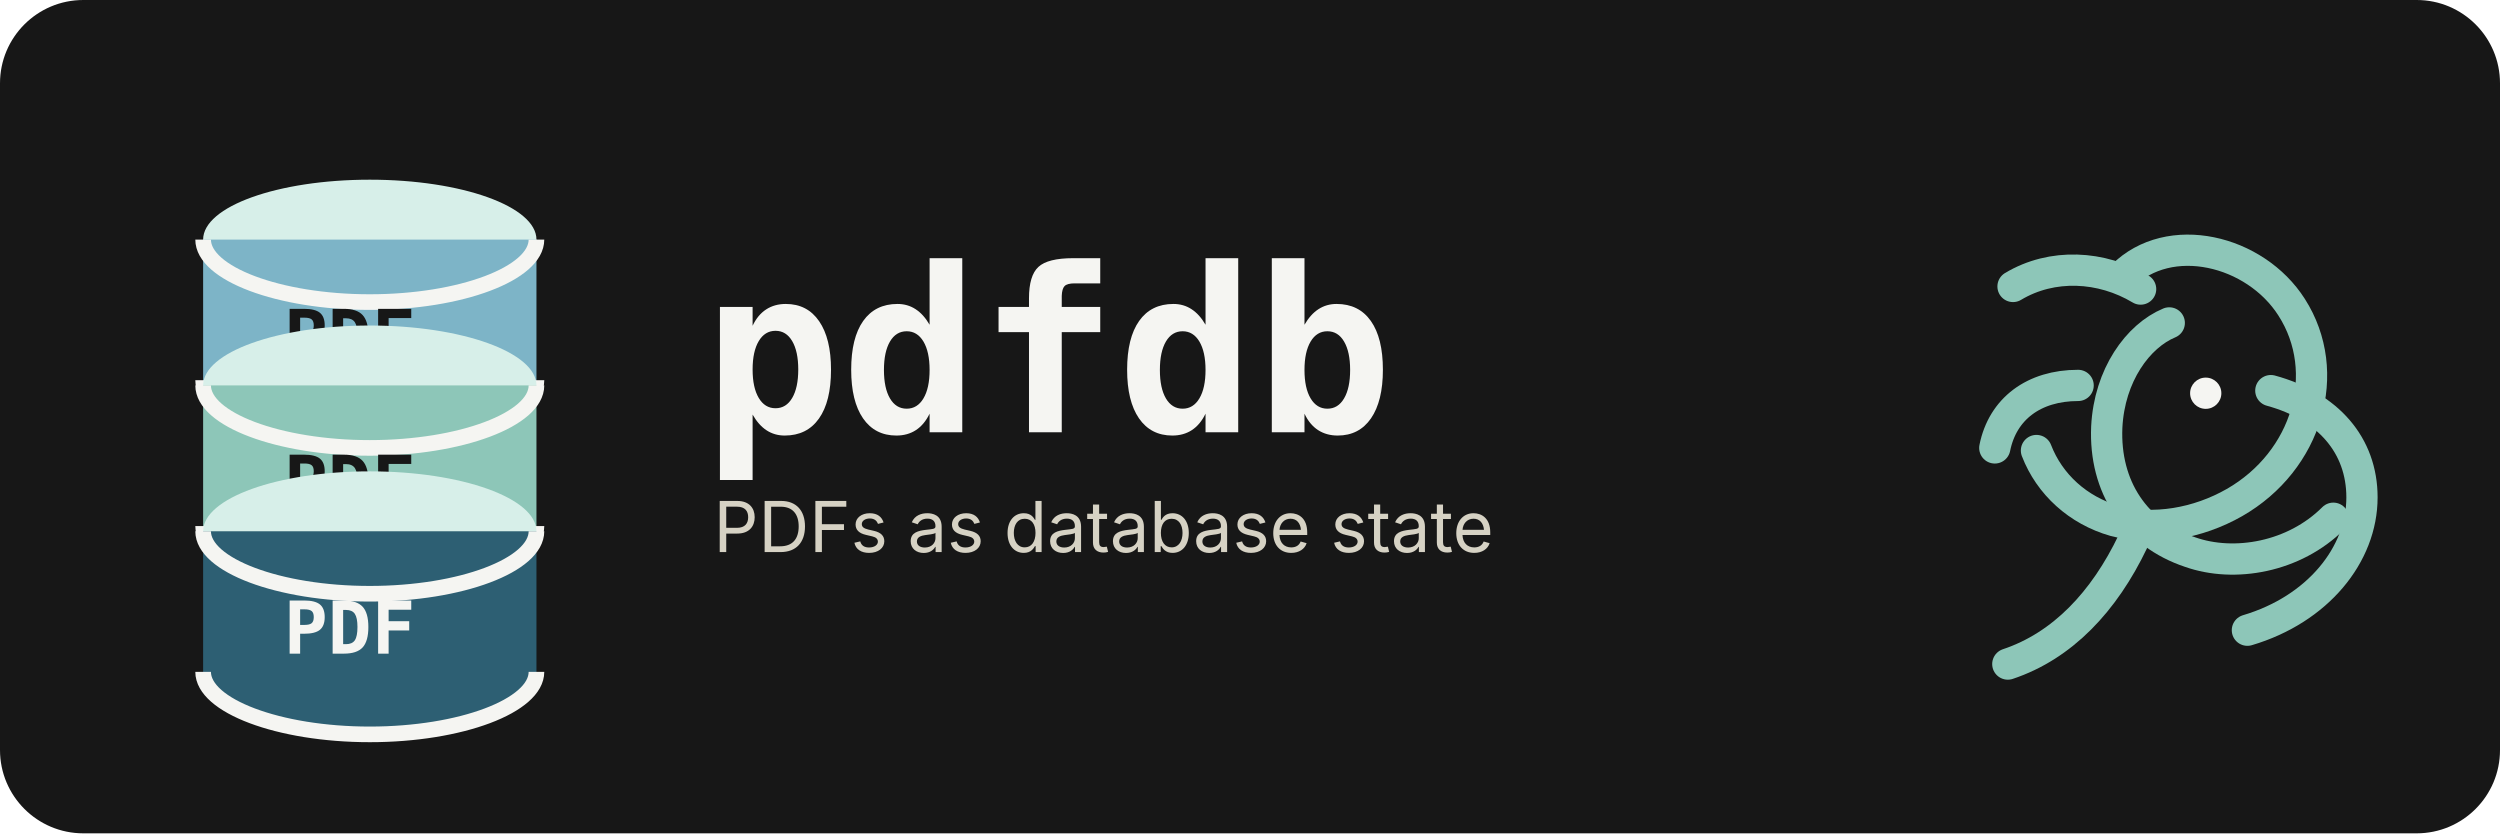
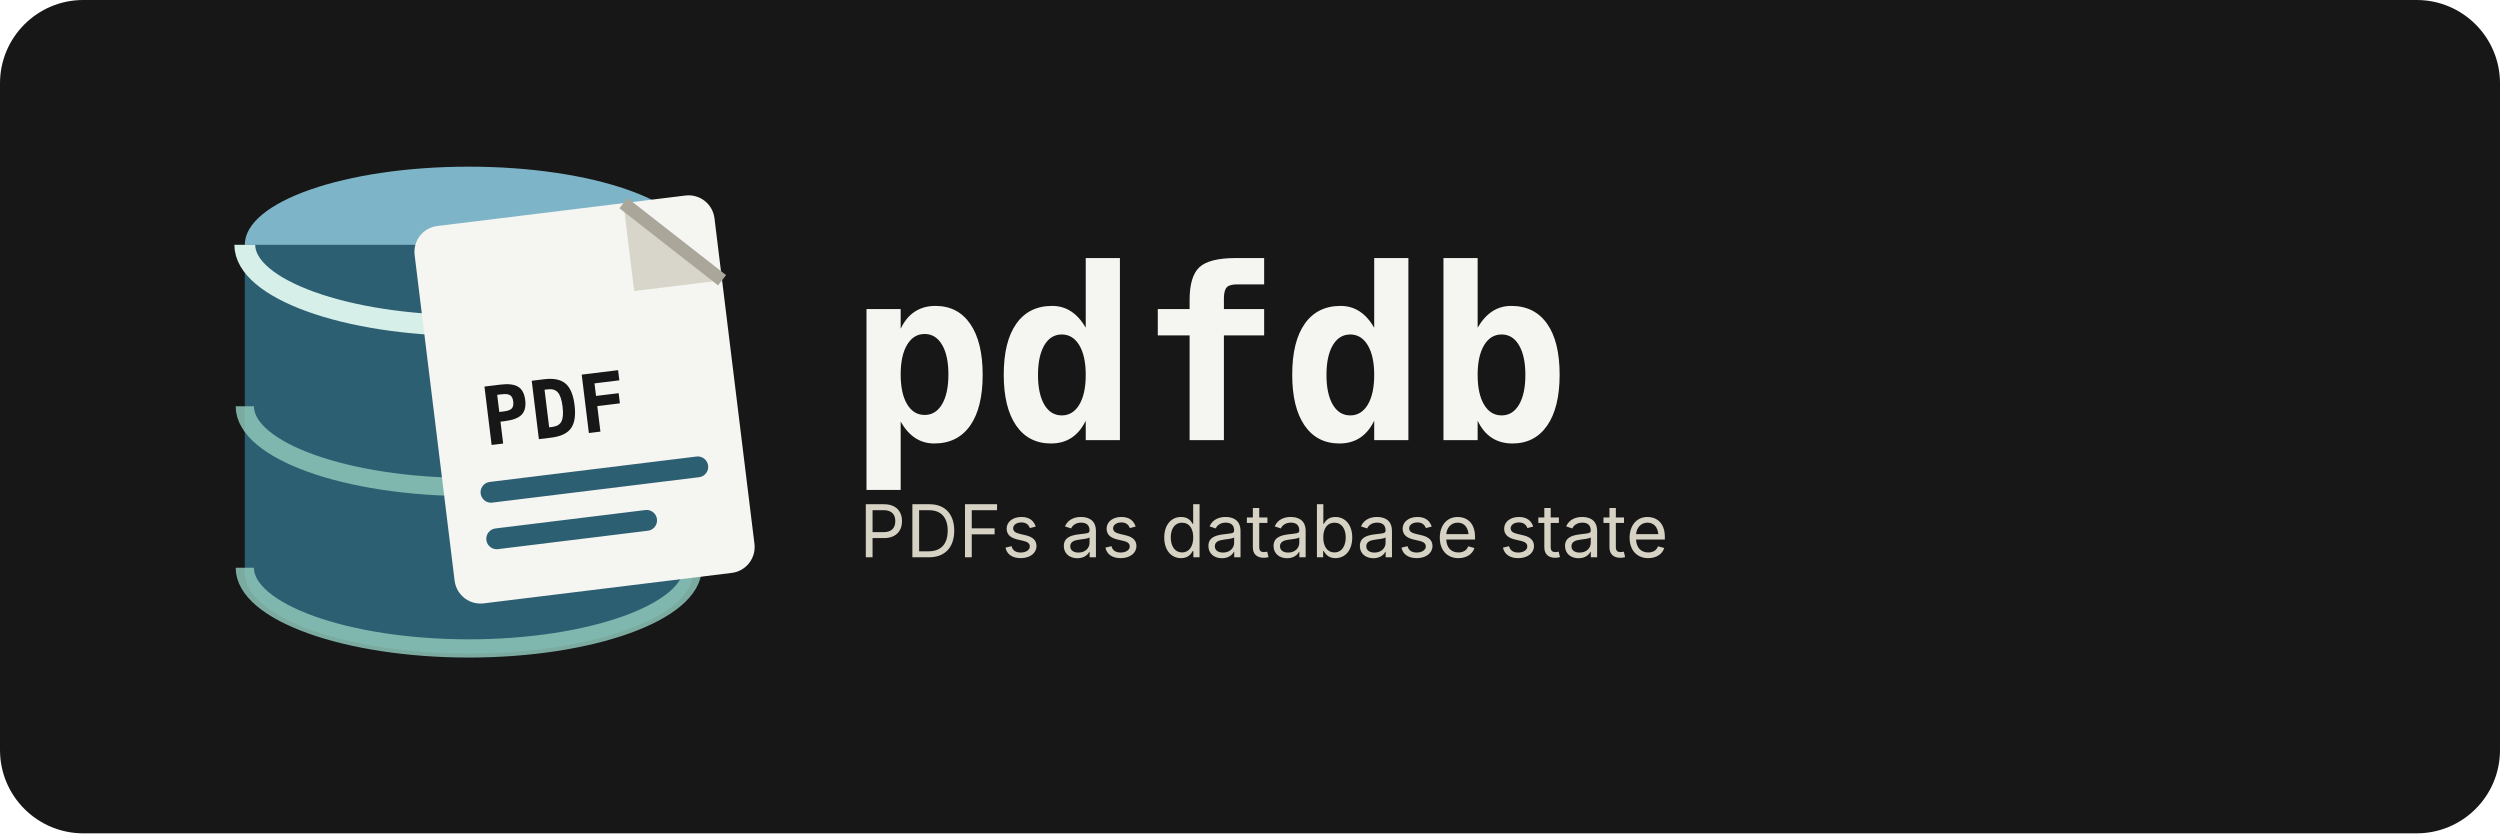
<svg xmlns="http://www.w3.org/2000/svg" width="960" height="320" viewBox="0 0 960 320" role="img" aria-labelledby="title desc">
  <rect width="960" height="320" rx="32" fill="#171717" />
-   <g transform="translate(64 64)">
-     <g transform="translate(0 0)">
-       <ellipse cx="78" cy="28" rx="64" ry="23" fill="#d7efe9" />
-       <path d="M14 28v55c0 13 29 24 64 24s64-11 64-24V28" fill="#7db4c7" />
-       <path d="M14 28c0 13 29 24 64 24s64-11 64-24M14 82c0 13 29 24 64 24s64-11 64-24" fill="none" stroke="#f5f5f2" stroke-width="6" />
-       <text x="45" y="75" font-family="SFMono-Regular, ui-monospace, Menlo, monospace" font-size="28" font-weight="800" fill="#171717">PDF</text>
-     </g>
-     <g transform="translate(0 56)">
-       <ellipse cx="78" cy="28" rx="64" ry="23" fill="#d7efe9" />
-       <path d="M14 28v55c0 13 29 24 64 24s64-11 64-24V28" fill="#8dc6b8" />
-       <path d="M14 28c0 13 29 24 64 24s64-11 64-24M14 82c0 13 29 24 64 24s64-11 64-24" fill="none" stroke="#f5f5f2" stroke-width="6" />
-       <text x="45" y="75" font-family="SFMono-Regular, ui-monospace, Menlo, monospace" font-size="28" font-weight="800" fill="#171717">PDF</text>
-     </g>
-     <g transform="translate(0 112)">
-       <ellipse cx="78" cy="28" rx="64" ry="23" fill="#d7efe9" />
-       <path d="M14 28v55c0 13 29 24 64 24s64-11 64-24V28" fill="#2d5f73" />
-       <path d="M14 28c0 13 29 24 64 24s64-11 64-24M14 82c0 13 29 24 64 24s64-11 64-24" fill="none" stroke="#f5f5f2" stroke-width="6" />
-       <text x="45" y="75" font-family="SFMono-Regular, ui-monospace, Menlo, monospace" font-size="28" font-weight="800" fill="#f5f5f2">PDF</text>
+   <g transform="translate(78 58)">
+     <ellipse cx="102" cy="36" rx="86" ry="30" fill="#7db4c7" />
+     <path d="M16 36v126c0 17 39 31 86 31s86-14 86-31V36" fill="#2d5f73" />
+     <path d="M16 36c0 17 39 31 86 31s86-14 86-31" fill="none" stroke="#d7efe9" stroke-width="8" />
+     <path d="M16 98c0 17 39 31 86 31s86-14 86-31M16 160c0 17 39 31 86 31s86-14 86-31" fill="none" stroke="#8dc6b8" stroke-width="7" opacity=".85" />
+     <g transform="translate(80 30) rotate(-7)">
+       <rect x="0" y="0" width="116" height="146" rx="10" fill="#f5f5f2" />
+       <path d="M82 0v34h34" fill="#d8d5ca" />
+       <path d="M82 0l34 34" fill="none" stroke="#aaa69a" stroke-width="5" />
+       <text x="18" y="86" font-family="SFMono-Regular, ui-monospace, Menlo, monospace" font-size="31" font-weight="700" fill="#171717">PDF</text>
+       <path d="M18 104h80M18 122h58" stroke="#2d5f73" stroke-width="8" stroke-linecap="round" />
    </g>
  </g>
-   <g transform="translate(270 100)">
-     <text x="0" y="66" font-family="SFMono-Regular, ui-monospace, Menlo, monospace" font-size="88" font-weight="800" fill="#f5f5f2">pdfdb</text>
-     <text x="4" y="112" font-family="Inter, ui-sans-serif, system-ui, sans-serif" font-size="27" fill="#d6d2c4">PDFs as database state</text>
-   </g>
-   <g transform="translate(760 76)" fill="none" stroke="#8dc6b8" stroke-linecap="round" stroke-linejoin="round">
-     <path d="M55 30c18-18 51-10 65 12 16 25 6 59-22 75-14 8-31 11-46 7-14-4-25-14-30-27" stroke-width="12" />
-     <path d="M73 48c-12 5-23 20-24 40-1 23 11 41 32 48 17 6 40 2 55-13" stroke-width="12" />
-     <path d="M112 74c22 6 35 21 35 41 0 22-17 43-44 51" stroke-width="12" />
-     <path d="M59 132c-11 23-27 40-48 47" stroke-width="12" />
-     <path d="M62 35c-15-9-34-10-49-1" stroke-width="12" />
-     <path d="M38 72c-17 0-29 9-32 24" stroke-width="12" />
-     <circle cx="87" cy="75" r="6" fill="#f5f5f2" stroke="none" />
+   <g transform="translate(326 102)">
+     <text x="0" y="67" font-family="SFMono-Regular, ui-monospace, Menlo, monospace" font-size="92" font-weight="800" fill="#f5f5f2">pdfdb</text>
+     <text x="4" y="112" font-family="Inter, ui-sans-serif, system-ui, sans-serif" font-size="28" fill="#d6d2c4">PDFs as database state</text>
  </g>
</svg>
